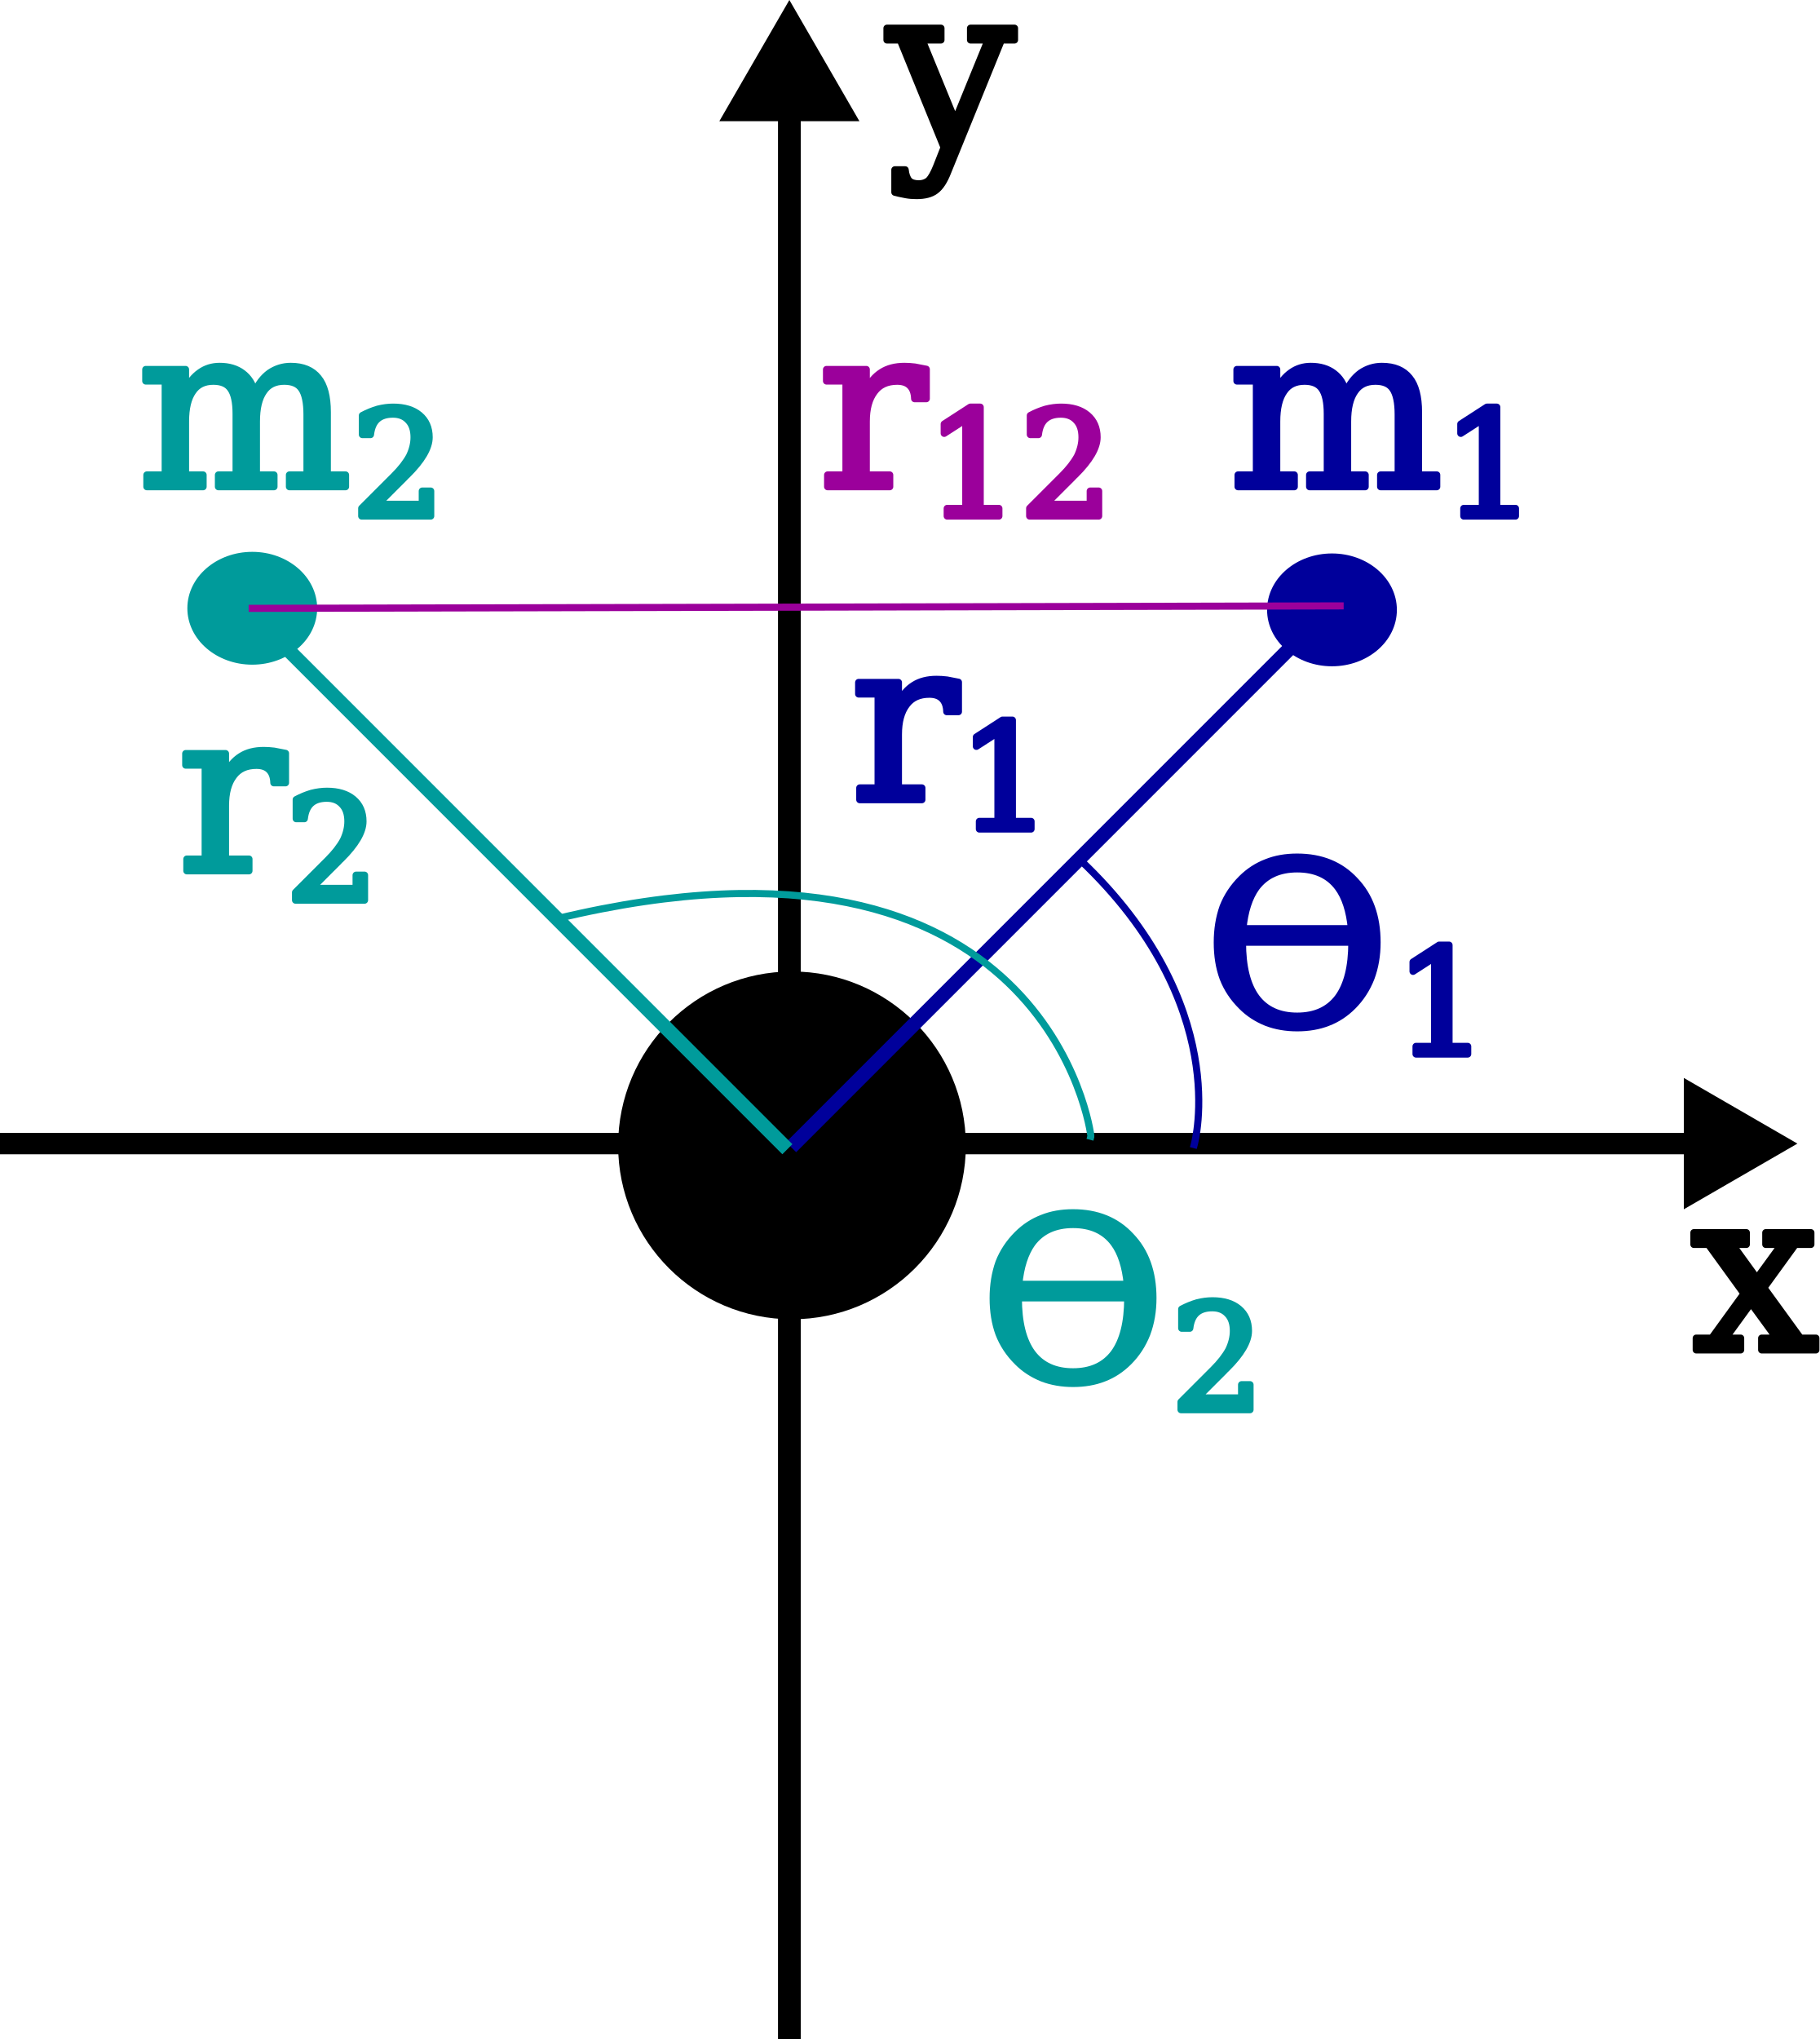
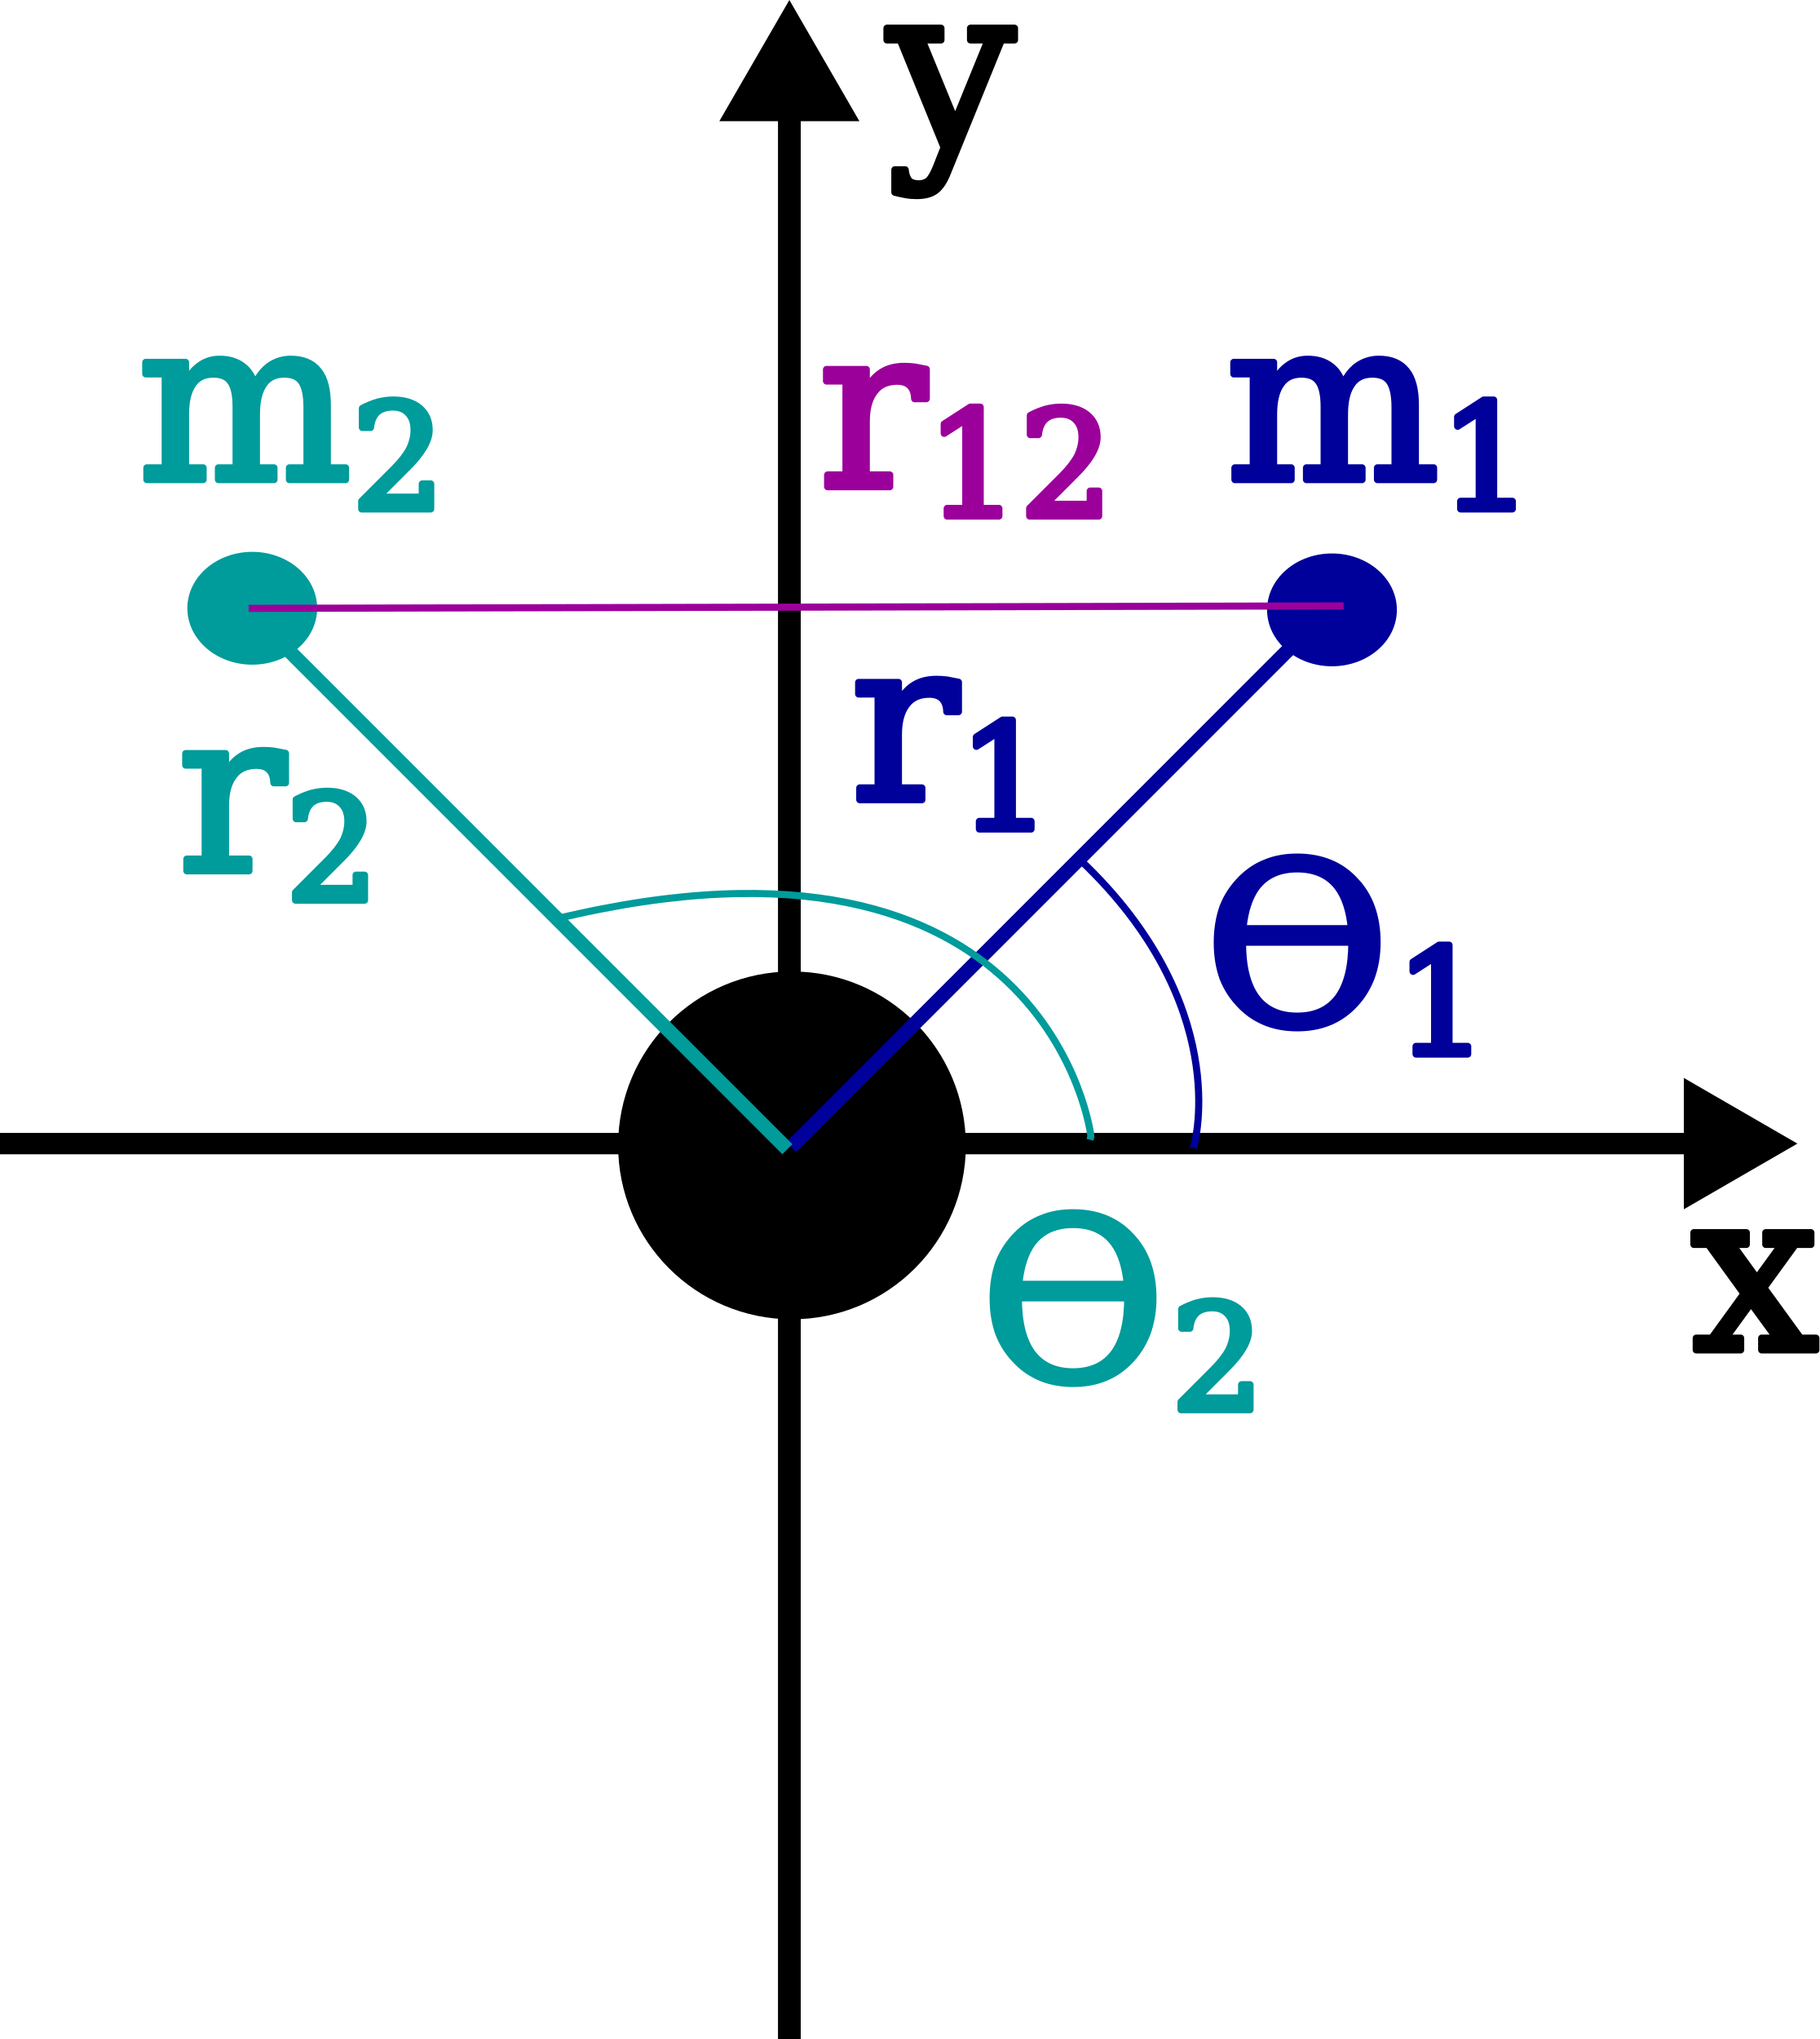
<svg xmlns="http://www.w3.org/2000/svg" width="255.841mm" height="286.655mm" viewBox="0 0 255.841 286.655" version="1.1" id="svg1">
  <defs id="defs1">
    <marker style="overflow:visible" id="Triangle" refX="0" refY="0" orient="auto-start-reverse" markerWidth="1" markerHeight="1" viewBox="0 0 1 1" preserveAspectRatio="xMidYMid">
      <path transform="scale(0.5)" style="fill:context-stroke;fill-rule:evenodd;stroke:context-stroke;stroke-width:1pt" d="M 5.77,0 -2.88,5 V -5 Z" id="path135" />
    </marker>
    <marker style="overflow:visible" id="marker10" refX="0" refY="0" orient="auto-start-reverse" markerWidth="1" markerHeight="1" viewBox="0 0 1 1" preserveAspectRatio="xMidYMid">
      <path transform="scale(0.5)" style="fill:context-stroke;fill-rule:evenodd;stroke:context-stroke;stroke-width:1pt" d="M 5.77,0 -2.88,5 V -5 Z" id="path10" />
    </marker>
    <linearGradient id="swatch8">
      <stop style="stop-color:#000000;stop-opacity:1;" offset="0" id="stop8" />
    </linearGradient>
    <marker style="overflow:visible" id="marker10-7" refX="0" refY="0" orient="auto-start-reverse" markerWidth="1" markerHeight="1" viewBox="0 0 1 1" preserveAspectRatio="xMidYMid">
      <path transform="scale(0.5)" style="fill:context-stroke;fill-rule:evenodd;stroke:context-stroke;stroke-width:1pt" d="M 5.77,0 -2.88,5 V -5 Z" id="path10-9" />
    </marker>
    <marker style="overflow:visible" id="Triangle-2" refX="0" refY="0" orient="auto-start-reverse" markerWidth="1" markerHeight="1" viewBox="0 0 1 1" preserveAspectRatio="xMidYMid">
      <path transform="scale(0.5)" style="fill:context-stroke;fill-rule:evenodd;stroke:context-stroke;stroke-width:1pt" d="M 5.77,0 -2.88,5 V -5 Z" id="path135-8" />
    </marker>
  </defs>
  <g id="layer1" transform="translate(0,34.01187)">
    <path style="fill:#000000;fill-opacity:1;stroke:#000000;stroke-width:3.2;stroke-linecap:square;stroke-linejoin:round;stroke-dasharray:none;stroke-opacity:1;marker-end:url(#marker10)" d="m 111,251.043 c 0,-273.297 0,-273.692 0,-273.692" id="path9" />
    <path style="fill:#000000;fill-opacity:1;stroke:#000000;stroke-width:3;stroke-linecap:square;stroke-linejoin:round;stroke-dasharray:none;stroke-opacity:1;marker-end:url(#marker10-7)" d="m 1.5,126.763 c 240.248,0 240.596,0 240.596,0" id="path9-2" />
    <circle style="fill:#000000;fill-opacity:1;stroke:#000000;stroke-width:3;stroke-linecap:square;stroke-linejoin:round;stroke-dasharray:none;stroke-opacity:1" id="path11" cx="111.368" cy="127.013" r="22.947" />
    <ellipse style="fill:#00009b;fill-opacity:1;stroke:#00009b;stroke-width:1;stroke-linecap:square;stroke-linejoin:round;stroke-dasharray:none;stroke-opacity:1" id="path11-7" cx="187.301" cy="51.728" rx="8.626" ry="7.431" />
    <ellipse style="fill:#009b9b;fill-opacity:1;stroke:#009b9b;stroke-width:1;stroke-linecap:square;stroke-linejoin:round;stroke-dasharray:none;stroke-opacity:1" id="path11-7-3" cx="35.472" cy="51.501" rx="8.626" ry="7.431" />
    <path style="fill:#00009b;fill-opacity:1;stroke:#00009b;stroke-width:2;stroke-linecap:square;stroke-linejoin:round;stroke-dasharray:none;stroke-opacity:1;marker-end:url(#Triangle)" d="M 111.954,126.556 C 186.705,51.805 186.705,51.805 186.705,51.805" id="path12" />
    <path style="fill:#009b9b;fill-opacity:1;stroke:#009b9b;stroke-width:2;stroke-linecap:square;stroke-linejoin:round;stroke-dasharray:none;stroke-opacity:1;marker-end:url(#Triangle-2)" d="M 110.013,126.845 C 35.261,52.093 35.261,52.093 35.261,52.093" id="path12-3" />
    <text xml:space="preserve" style="font-size:31.75px;font-family:'DejaVu Math TeX Gyre';-inkscape-font-specification:'DejaVu Math TeX Gyre, Normal';writing-mode:lr-tb;direction:ltr;fill:#00009b;fill-opacity:1;stroke:#00009b;stroke-width:1;stroke-linecap:square;stroke-linejoin:round;stroke-dasharray:none;stroke-opacity:1" x="119.603" y="78.411" id="text12">
      <tspan id="tspan12" style="font-size:31.75px;fill:#00009b;fill-opacity:1;stroke:#00009b;stroke-width:1;stroke-opacity:1" x="119.603" y="78.411">r<tspan style="font-size:65%;baseline-shift:sub;fill:#00009b;fill-opacity:1;stroke:#00009b;stroke-opacity:1" id="tspan1">1</tspan>
      </tspan>
    </text>
    <text xml:space="preserve" style="font-size:31.75px;font-family:'DejaVu Math TeX Gyre';-inkscape-font-specification:'DejaVu Math TeX Gyre, Normal';writing-mode:lr-tb;direction:ltr;fill:#009b9b;fill-opacity:1;stroke:#009b9b;stroke-width:1;stroke-linecap:square;stroke-linejoin:round;stroke-dasharray:none;stroke-opacity:1" x="24.975" y="88.411" id="text12-8">
      <tspan id="tspan12-4" style="font-size:31.75px;fill:#009b9b;fill-opacity:1;stroke:#009b9b;stroke-width:1;stroke-opacity:1" x="24.975" y="88.411">r<tspan style="font-size:65%;baseline-shift:sub;fill:#009b9b;fill-opacity:1;stroke:#009b9b;stroke-opacity:1" id="tspan1-5">2</tspan>
      </tspan>
    </text>
    <text xml:space="preserve" style="font-size:31.75px;font-family:'DejaVu Math TeX Gyre';-inkscape-font-specification:'DejaVu Math TeX Gyre, Normal';writing-mode:lr-tb;direction:ltr;fill:#000000;fill-opacity:1;stroke:#000000;stroke-width:1;stroke-linecap:square;stroke-linejoin:round;stroke-dasharray:none;stroke-opacity:1" x="237.815" y="155.762" id="text13">
      <tspan id="tspan13" style="font-size:31.75px;stroke-width:1" x="237.815" y="155.762">x</tspan>
    </text>
    <text xml:space="preserve" style="font-size:31.75px;font-family:'DejaVu Math TeX Gyre';-inkscape-font-specification:'DejaVu Math TeX Gyre, Normal';writing-mode:lr-tb;direction:ltr;fill:#000000;fill-opacity:1;stroke:#000000;stroke-width:1;stroke-linecap:square;stroke-linejoin:round;stroke-dasharray:none;stroke-opacity:1" x="124.818" y="-13.56" id="text14">
      <tspan id="tspan14" style="font-size:31.75px;stroke-width:1" x="124.818" y="-13.56">y</tspan>
    </text>
    <text xml:space="preserve" style="font-size:31.75px;font-family:'DejaVu Math TeX Gyre';-inkscape-font-specification:'DejaVu Math TeX Gyre, Normal';writing-mode:lr-tb;direction:ltr;fill:#00009b;fill-opacity:1;stroke:#00009b;stroke-width:1;stroke-linecap:square;stroke-linejoin:round;stroke-dasharray:none;stroke-opacity:1" x="168.626" y="110.047" id="text15">
      <tspan id="tspan15" style="fill:#00009b;fill-opacity:1;stroke:#00009b;stroke-width:1;stroke-opacity:1" x="168.626" y="110.047">ϴ<tspan style="font-size:65%;baseline-shift:sub;fill:#00009b;fill-opacity:1;stroke:#00009b;stroke-opacity:1" id="tspan2">1</tspan>
      </tspan>
    </text>
    <text xml:space="preserve" style="font-size:31.75px;font-family:'DejaVu Math TeX Gyre';-inkscape-font-specification:'DejaVu Math TeX Gyre, Normal';writing-mode:lr-tb;direction:ltr;fill:#009b9b;fill-opacity:1;stroke:#009b9b;stroke-width:1;stroke-linecap:square;stroke-linejoin:round;stroke-dasharray:none;stroke-opacity:1" x="137.109" y="160.047" id="text15-6">
      <tspan id="tspan15-1" style="fill:#009b9b;fill-opacity:1;stroke:#009b9b;stroke-width:1;stroke-opacity:1" x="137.109" y="160.047">ϴ<tspan style="font-size:65%;baseline-shift:sub;fill:#009b9b;fill-opacity:1;stroke:#009b9b;stroke-opacity:1" id="tspan2-5">2</tspan>
      </tspan>
    </text>
    <path style="fill:none;fill-opacity:1;stroke:#00009b;stroke-width:1;stroke-linecap:square;stroke-linejoin:round;stroke-dasharray:none;stroke-opacity:1" d="m 151.937,86.921 c 21.393,20.271 16.06,39.73 15.993,39.983" id="path15" />
    <path style="fill:none;fill-opacity:1;stroke:#009b9b;stroke-width:1;stroke-linecap:square;stroke-linejoin:round;stroke-dasharray:none;stroke-opacity:1" d="M 78.297,95.145 C 147.322,78.562 153.462,125.487 153.396,125.741" id="path15-0" />
-     <text xml:space="preserve" style="font-size:31.75px;font-family:'DejaVu Math TeX Gyre';-inkscape-font-specification:'DejaVu Math TeX Gyre, Normal';writing-mode:lr-tb;direction:ltr;fill:#00009b;fill-opacity:1;stroke:#00009b;stroke-width:1;stroke-linecap:square;stroke-linejoin:round;stroke-opacity:1" x="172.798" y="34.411" id="text3">
-       <tspan id="tspan3" style="font-size:31.75px;fill:#00009b;fill-opacity:1;stroke:#00009b;stroke-width:1;stroke-opacity:1" x="172.798" y="34.411">m<tspan style="font-size:65%;baseline-shift:sub;fill:#00009b;fill-opacity:1;stroke:#00009b;stroke-opacity:1" id="tspan4">1</tspan>
+     <text xml:space="preserve" style="font-size:31.75px;font-family:'DejaVu Math TeX Gyre';-inkscape-font-specification:'DejaVu Math TeX Gyre, Normal';writing-mode:lr-tb;direction:ltr;fill:#00009b;fill-opacity:1;stroke:#00009b;stroke-width:1;stroke-linecap:square;stroke-linejoin:round;stroke-opacity:1" x="172.357" y="33.411" id="text3">
+       <tspan id="tspan3" style="font-size:31.75px;fill:#00009b;fill-opacity:1;stroke:#00009b;stroke-width:1;stroke-opacity:1" x="172.357" y="33.411">m<tspan style="font-size:65%;baseline-shift:sub;fill:#00009b;fill-opacity:1;stroke:#00009b;stroke-opacity:1" id="tspan4">1</tspan>
      </tspan>
    </text>
-     <text xml:space="preserve" style="font-size:31.75px;font-family:'DejaVu Math TeX Gyre';-inkscape-font-specification:'DejaVu Math TeX Gyre, Normal';writing-mode:lr-tb;direction:ltr;fill:#009b9b;fill-opacity:1;stroke:#009b9b;stroke-width:1;stroke-linecap:square;stroke-linejoin:round;stroke-opacity:1" x="19.357" y="34.411" id="text3-5">
-       <tspan id="tspan3-6" style="font-size:31.75px;fill:#009b9b;fill-opacity:1;stroke:#009b9b;stroke-width:1;stroke-opacity:1" x="19.357" y="34.411">m<tspan style="font-size:65%;baseline-shift:sub;fill:#009b9b;fill-opacity:1;stroke:#009b9b;stroke-opacity:1" id="tspan5">2</tspan>
+     <text xml:space="preserve" style="font-size:31.75px;font-family:'DejaVu Math TeX Gyre';-inkscape-font-specification:'DejaVu Math TeX Gyre, Normal';writing-mode:lr-tb;direction:ltr;fill:#009b9b;fill-opacity:1;stroke:#009b9b;stroke-width:1;stroke-linecap:square;stroke-linejoin:round;stroke-opacity:1" x="19.357" y="33.411" id="text3-5">
+       <tspan id="tspan3-6" style="font-size:31.75px;fill:#009b9b;fill-opacity:1;stroke:#009b9b;stroke-width:1;stroke-opacity:1" x="19.357" y="33.411">m<tspan style="font-size:65%;baseline-shift:sub;fill:#009b9b;fill-opacity:1;stroke:#009b9b;stroke-opacity:1" id="tspan5">2</tspan>
      </tspan>
    </text>
    <path style="fill:#000000;fill-opacity:1;stroke:#9b009b;stroke-width:1;stroke-linecap:square;stroke-linejoin:round;stroke-opacity:1" d="M 35.464,51.515 188.444,51.167" id="path5" />
    <text xml:space="preserve" style="font-size:31.75px;font-family:'DejaVu Math TeX Gyre';-inkscape-font-specification:'DejaVu Math TeX Gyre, Normal';writing-mode:lr-tb;direction:ltr;fill:#9b009b;fill-opacity:1;stroke:#9b009b;stroke-width:1;stroke-linecap:square;stroke-linejoin:round;stroke-opacity:1" x="115.083" y="34.411" id="text6">
      <tspan id="tspan6" style="fill:#9b009b;fill-opacity:1;stroke:#9b009b;stroke-width:1;stroke-opacity:1" x="115.083" y="34.411">r<tspan style="font-size:65%;baseline-shift:sub;fill:#9b009b;fill-opacity:1;stroke:#9b009b;stroke-opacity:1" id="tspan7">12</tspan>
      </tspan>
    </text>
  </g>
</svg>
